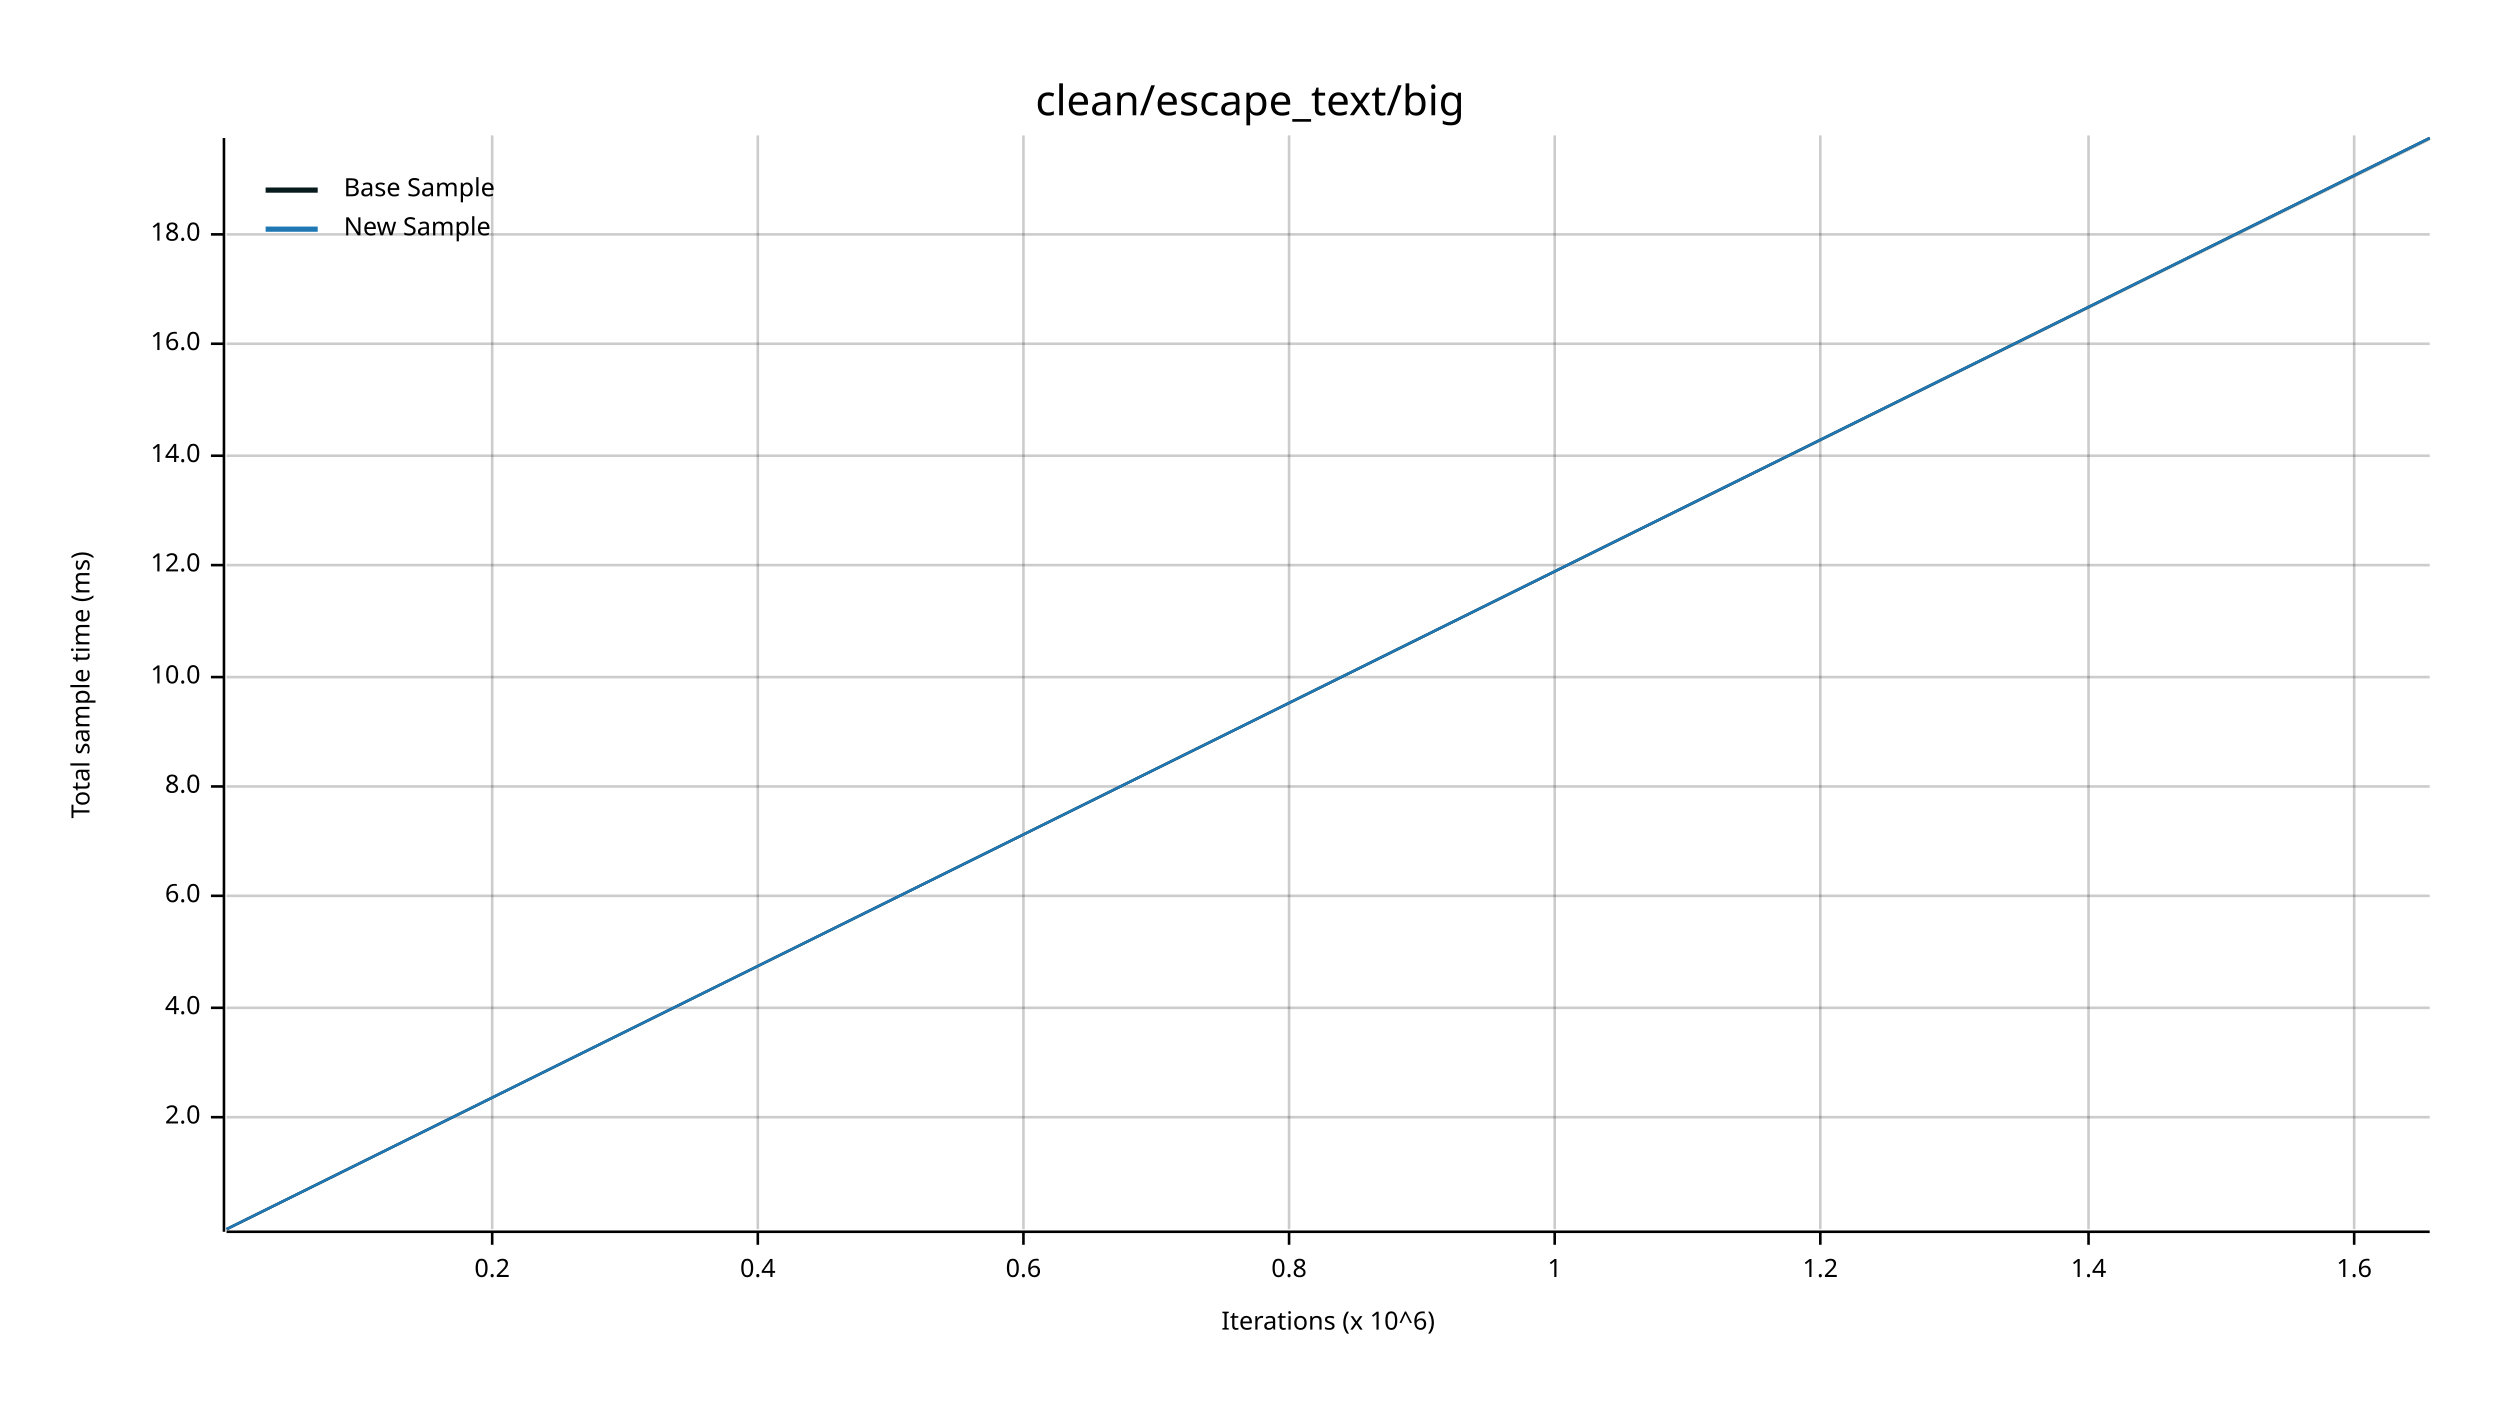
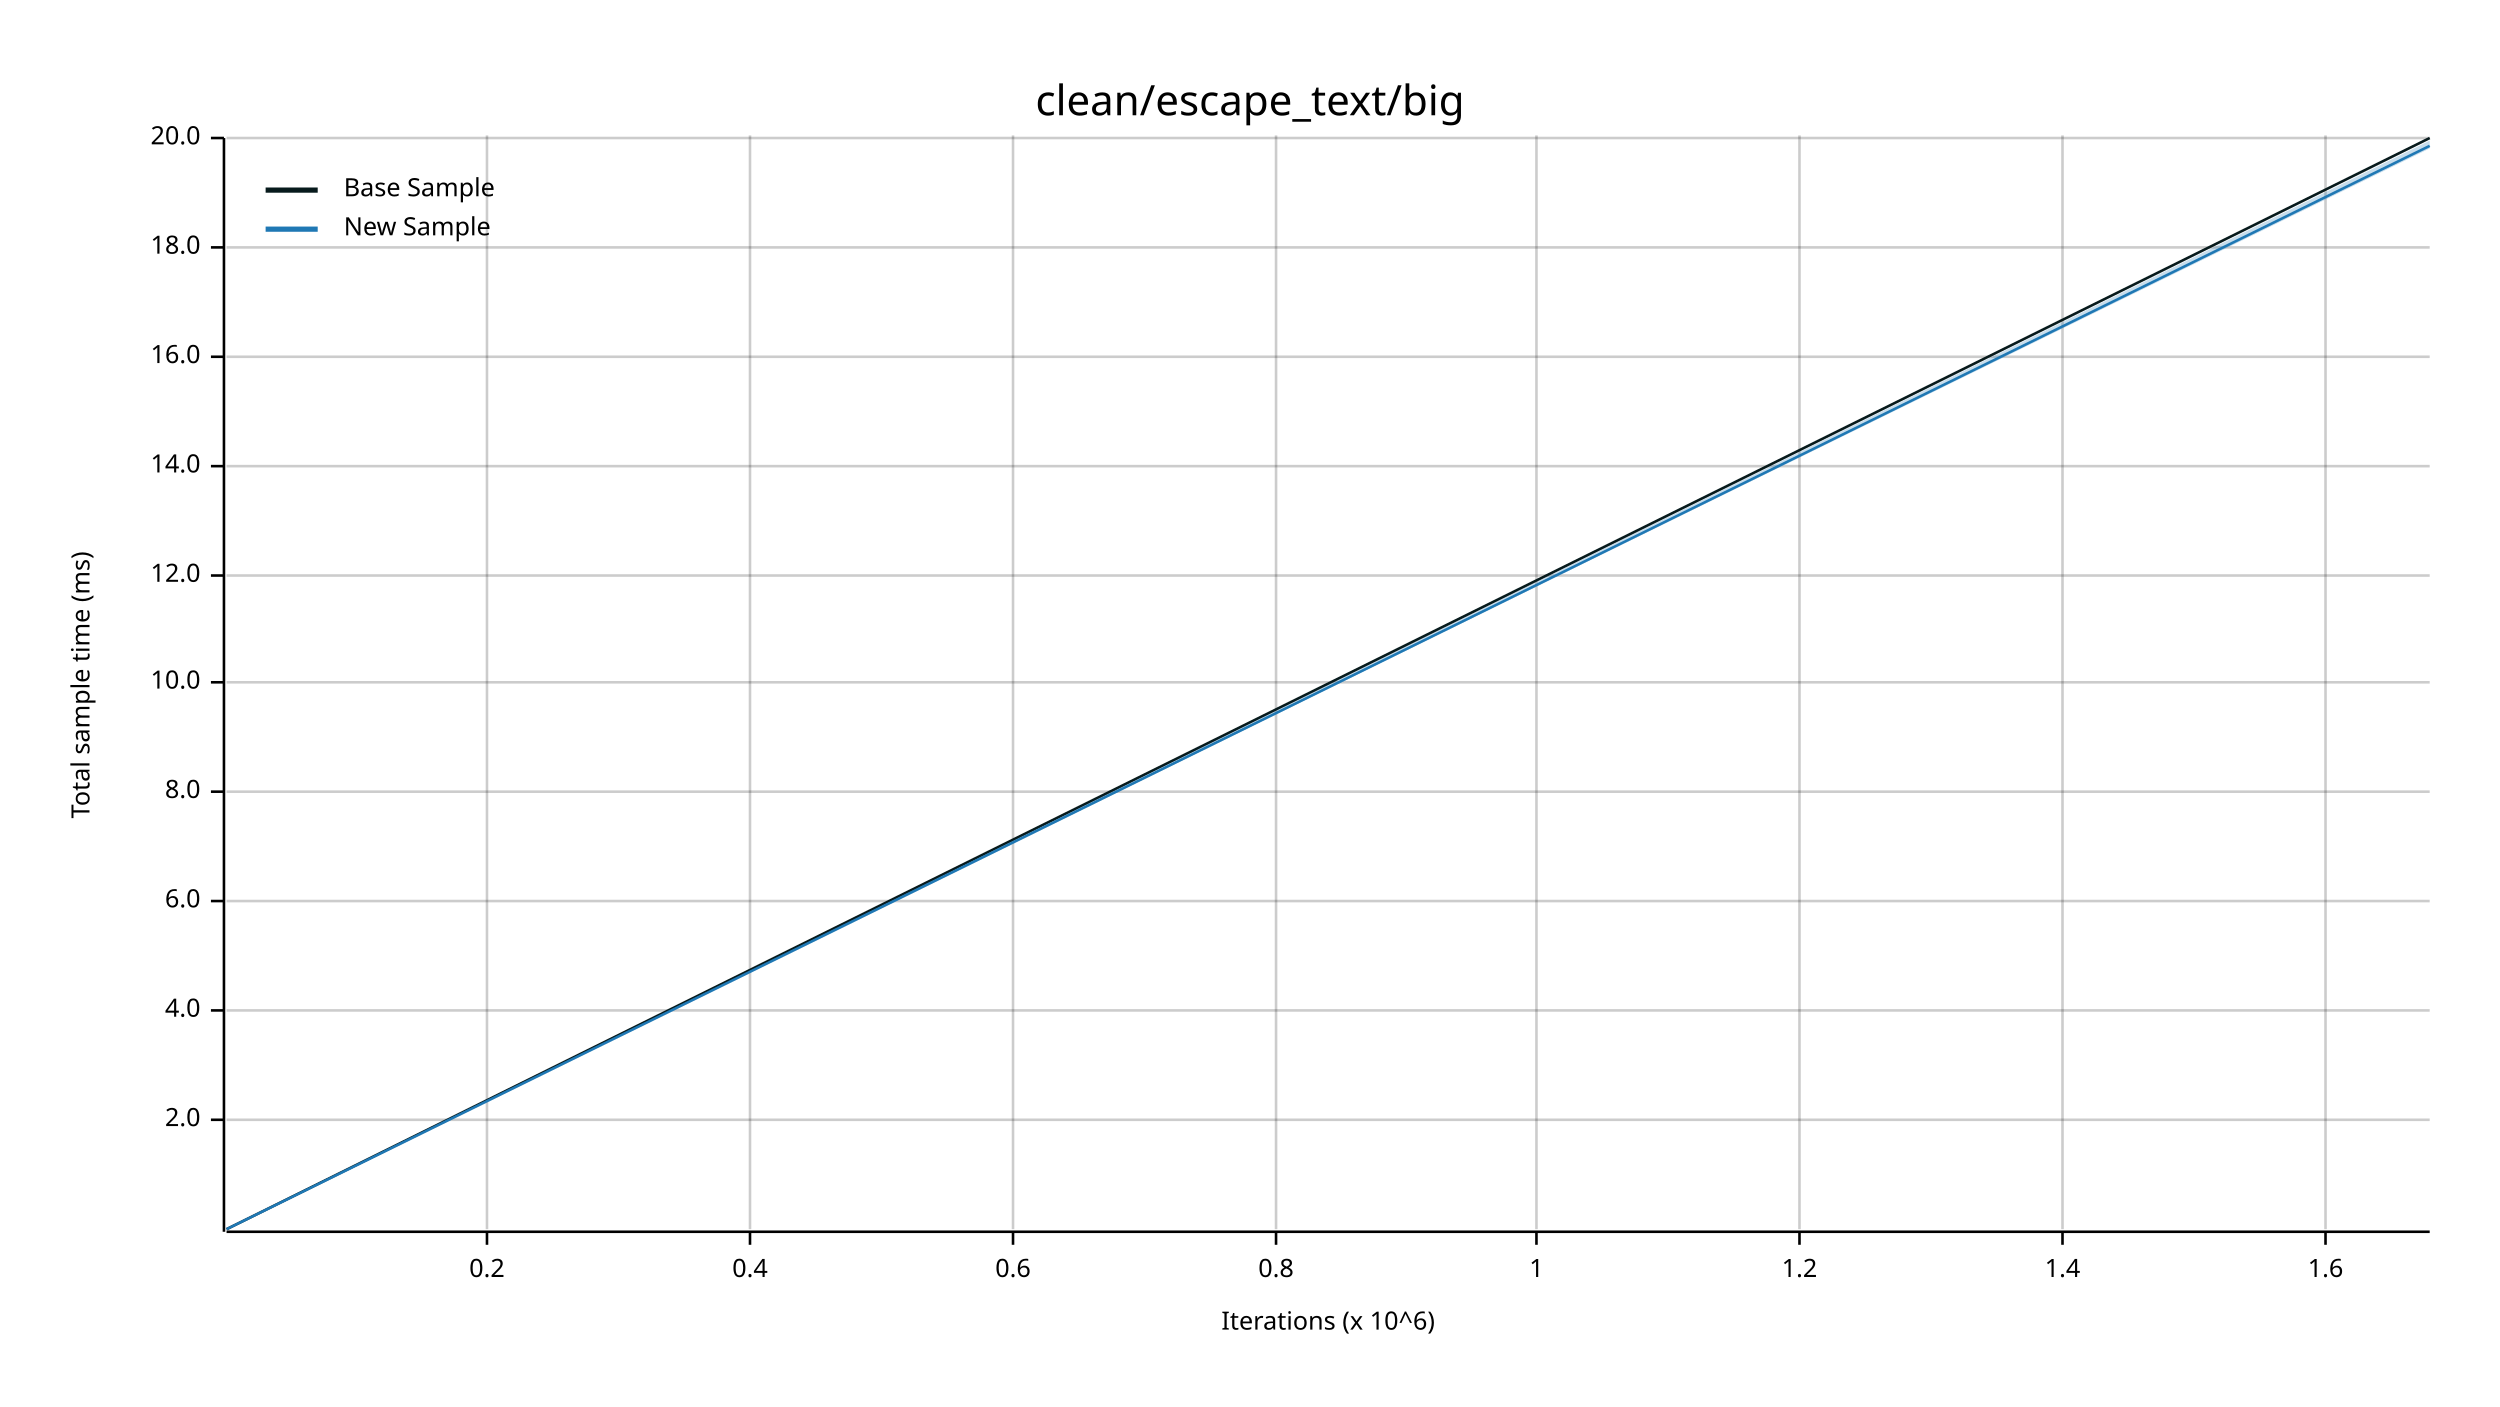
<svg xmlns="http://www.w3.org/2000/svg" width="960" height="540" viewBox="0 0 960 540">
  <text x="480" y="32" dy="0.76em" text-anchor="middle" font-family="sans-serif" font-size="16.129" opacity="1" fill="#000000">
clean/escape_text/big
</text>
  <text x="27" y="263" dy="0.76em" text-anchor="middle" font-family="sans-serif" font-size="9.677" opacity="1" fill="#000000" transform="rotate(270, 27, 263)">
Total sample time (ms)
</text>
  <text x="510" y="513" dy="-0.5ex" text-anchor="middle" font-family="sans-serif" font-size="9.677" opacity="1" fill="#000000">
Iterations (x 10^6)
</text>
-   <line opacity="0.2" stroke="#000000" stroke-width="1" x1="189" y1="472" x2="189" y2="52" />
-   <line opacity="0.2" stroke="#000000" stroke-width="1" x1="291" y1="472" x2="291" y2="52" />
-   <line opacity="0.2" stroke="#000000" stroke-width="1" x1="393" y1="472" x2="393" y2="52" />
-   <line opacity="0.2" stroke="#000000" stroke-width="1" x1="495" y1="472" x2="495" y2="52" />
-   <line opacity="0.2" stroke="#000000" stroke-width="1" x1="597" y1="472" x2="597" y2="52" />
-   <line opacity="0.2" stroke="#000000" stroke-width="1" x1="699" y1="472" x2="699" y2="52" />
-   <line opacity="0.2" stroke="#000000" stroke-width="1" x1="802" y1="472" x2="802" y2="52" />
-   <line opacity="0.2" stroke="#000000" stroke-width="1" x1="904" y1="472" x2="904" y2="52" />
-   <line opacity="0.2" stroke="#000000" stroke-width="1" x1="87" y1="429" x2="933" y2="429" />
-   <line opacity="0.2" stroke="#000000" stroke-width="1" x1="87" y1="387" x2="933" y2="387" />
-   <line opacity="0.2" stroke="#000000" stroke-width="1" x1="87" y1="344" x2="933" y2="344" />
-   <line opacity="0.2" stroke="#000000" stroke-width="1" x1="87" y1="302" x2="933" y2="302" />
-   <line opacity="0.2" stroke="#000000" stroke-width="1" x1="87" y1="260" x2="933" y2="260" />
-   <line opacity="0.2" stroke="#000000" stroke-width="1" x1="87" y1="217" x2="933" y2="217" />
-   <line opacity="0.2" stroke="#000000" stroke-width="1" x1="87" y1="175" x2="933" y2="175" />
-   <line opacity="0.2" stroke="#000000" stroke-width="1" x1="87" y1="132" x2="933" y2="132" />
-   <line opacity="0.2" stroke="#000000" stroke-width="1" x1="87" y1="90" x2="933" y2="90" />
+   <line opacity="0.2" stroke="#000000" stroke-width="1" x1="187" y1="472" x2="187" y2="52" />
+   <line opacity="0.2" stroke="#000000" stroke-width="1" x1="288" y1="472" x2="288" y2="52" />
+   <line opacity="0.2" stroke="#000000" stroke-width="1" x1="389" y1="472" x2="389" y2="52" />
+   <line opacity="0.2" stroke="#000000" stroke-width="1" x1="490" y1="472" x2="490" y2="52" />
+   <line opacity="0.2" stroke="#000000" stroke-width="1" x1="590" y1="472" x2="590" y2="52" />
+   <line opacity="0.2" stroke="#000000" stroke-width="1" x1="691" y1="472" x2="691" y2="52" />
+   <line opacity="0.2" stroke="#000000" stroke-width="1" x1="792" y1="472" x2="792" y2="52" />
+   <line opacity="0.2" stroke="#000000" stroke-width="1" x1="893" y1="472" x2="893" y2="52" />
+   <line opacity="0.2" stroke="#000000" stroke-width="1" x1="87" y1="430" x2="933" y2="430" />
+   <line opacity="0.2" stroke="#000000" stroke-width="1" x1="87" y1="388" x2="933" y2="388" />
+   <line opacity="0.2" stroke="#000000" stroke-width="1" x1="87" y1="346" x2="933" y2="346" />
+   <line opacity="0.2" stroke="#000000" stroke-width="1" x1="87" y1="304" x2="933" y2="304" />
+   <line opacity="0.2" stroke="#000000" stroke-width="1" x1="87" y1="262" x2="933" y2="262" />
+   <line opacity="0.2" stroke="#000000" stroke-width="1" x1="87" y1="221" x2="933" y2="221" />
+   <line opacity="0.2" stroke="#000000" stroke-width="1" x1="87" y1="179" x2="933" y2="179" />
+   <line opacity="0.2" stroke="#000000" stroke-width="1" x1="87" y1="137" x2="933" y2="137" />
+   <line opacity="0.2" stroke="#000000" stroke-width="1" x1="87" y1="95" x2="933" y2="95" />
+   <line opacity="0.2" stroke="#000000" stroke-width="1" x1="87" y1="53" x2="933" y2="53" />
  <polyline fill="none" opacity="1" stroke="#000000" stroke-width="1" points="86,53 86,473 " />
-   <text x="77" y="429" dy="0.5ex" text-anchor="end" font-family="sans-serif" font-size="9.677" opacity="1" fill="#000000">
+   <text x="77" y="430" dy="0.5ex" text-anchor="end" font-family="sans-serif" font-size="9.677" opacity="1" fill="#000000">
2.0
</text>
-   <polyline fill="none" opacity="1" stroke="#000000" stroke-width="1" points="81,429 86,429 " />
-   <text x="77" y="387" dy="0.5ex" text-anchor="end" font-family="sans-serif" font-size="9.677" opacity="1" fill="#000000">
+   <polyline fill="none" opacity="1" stroke="#000000" stroke-width="1" points="81,430 86,430 " />
+   <text x="77" y="388" dy="0.5ex" text-anchor="end" font-family="sans-serif" font-size="9.677" opacity="1" fill="#000000">
4.0
</text>
-   <polyline fill="none" opacity="1" stroke="#000000" stroke-width="1" points="81,387 86,387 " />
-   <text x="77" y="344" dy="0.5ex" text-anchor="end" font-family="sans-serif" font-size="9.677" opacity="1" fill="#000000">
+   <polyline fill="none" opacity="1" stroke="#000000" stroke-width="1" points="81,388 86,388 " />
+   <text x="77" y="346" dy="0.5ex" text-anchor="end" font-family="sans-serif" font-size="9.677" opacity="1" fill="#000000">
6.0
</text>
-   <polyline fill="none" opacity="1" stroke="#000000" stroke-width="1" points="81,344 86,344 " />
-   <text x="77" y="302" dy="0.5ex" text-anchor="end" font-family="sans-serif" font-size="9.677" opacity="1" fill="#000000">
+   <polyline fill="none" opacity="1" stroke="#000000" stroke-width="1" points="81,346 86,346 " />
+   <text x="77" y="304" dy="0.5ex" text-anchor="end" font-family="sans-serif" font-size="9.677" opacity="1" fill="#000000">
8.0
</text>
-   <polyline fill="none" opacity="1" stroke="#000000" stroke-width="1" points="81,302 86,302 " />
-   <text x="77" y="260" dy="0.5ex" text-anchor="end" font-family="sans-serif" font-size="9.677" opacity="1" fill="#000000">
+   <polyline fill="none" opacity="1" stroke="#000000" stroke-width="1" points="81,304 86,304 " />
+   <text x="77" y="262" dy="0.5ex" text-anchor="end" font-family="sans-serif" font-size="9.677" opacity="1" fill="#000000">
10.0
</text>
-   <polyline fill="none" opacity="1" stroke="#000000" stroke-width="1" points="81,260 86,260 " />
-   <text x="77" y="217" dy="0.5ex" text-anchor="end" font-family="sans-serif" font-size="9.677" opacity="1" fill="#000000">
+   <polyline fill="none" opacity="1" stroke="#000000" stroke-width="1" points="81,262 86,262 " />
+   <text x="77" y="221" dy="0.5ex" text-anchor="end" font-family="sans-serif" font-size="9.677" opacity="1" fill="#000000">
12.0
</text>
-   <polyline fill="none" opacity="1" stroke="#000000" stroke-width="1" points="81,217 86,217 " />
-   <text x="77" y="175" dy="0.5ex" text-anchor="end" font-family="sans-serif" font-size="9.677" opacity="1" fill="#000000">
+   <polyline fill="none" opacity="1" stroke="#000000" stroke-width="1" points="81,221 86,221 " />
+   <text x="77" y="179" dy="0.5ex" text-anchor="end" font-family="sans-serif" font-size="9.677" opacity="1" fill="#000000">
14.0
</text>
-   <polyline fill="none" opacity="1" stroke="#000000" stroke-width="1" points="81,175 86,175 " />
-   <text x="77" y="132" dy="0.5ex" text-anchor="end" font-family="sans-serif" font-size="9.677" opacity="1" fill="#000000">
+   <polyline fill="none" opacity="1" stroke="#000000" stroke-width="1" points="81,179 86,179 " />
+   <text x="77" y="137" dy="0.5ex" text-anchor="end" font-family="sans-serif" font-size="9.677" opacity="1" fill="#000000">
16.0
</text>
-   <polyline fill="none" opacity="1" stroke="#000000" stroke-width="1" points="81,132 86,132 " />
-   <text x="77" y="90" dy="0.5ex" text-anchor="end" font-family="sans-serif" font-size="9.677" opacity="1" fill="#000000">
+   <polyline fill="none" opacity="1" stroke="#000000" stroke-width="1" points="81,137 86,137 " />
+   <text x="77" y="95" dy="0.5ex" text-anchor="end" font-family="sans-serif" font-size="9.677" opacity="1" fill="#000000">
18.0
</text>
-   <polyline fill="none" opacity="1" stroke="#000000" stroke-width="1" points="81,90 86,90 " />
+   <polyline fill="none" opacity="1" stroke="#000000" stroke-width="1" points="81,95 86,95 " />
+   <text x="77" y="53" dy="0.5ex" text-anchor="end" font-family="sans-serif" font-size="9.677" opacity="1" fill="#000000">
+ 20.0
+ </text>
+   <polyline fill="none" opacity="1" stroke="#000000" stroke-width="1" points="81,53 86,53 " />
  <polyline fill="none" opacity="1" stroke="#000000" stroke-width="1" points="87,473 933,473 " />
-   <text x="189" y="483" dy="0.76em" text-anchor="middle" font-family="sans-serif" font-size="9.677" opacity="1" fill="#000000">
+   <text x="187" y="483" dy="0.76em" text-anchor="middle" font-family="sans-serif" font-size="9.677" opacity="1" fill="#000000">
0.2
</text>
-   <polyline fill="none" opacity="1" stroke="#000000" stroke-width="1" points="189,473 189,478 " />
-   <text x="291" y="483" dy="0.76em" text-anchor="middle" font-family="sans-serif" font-size="9.677" opacity="1" fill="#000000">
+   <polyline fill="none" opacity="1" stroke="#000000" stroke-width="1" points="187,473 187,478 " />
+   <text x="288" y="483" dy="0.76em" text-anchor="middle" font-family="sans-serif" font-size="9.677" opacity="1" fill="#000000">
0.4
</text>
-   <polyline fill="none" opacity="1" stroke="#000000" stroke-width="1" points="291,473 291,478 " />
-   <text x="393" y="483" dy="0.76em" text-anchor="middle" font-family="sans-serif" font-size="9.677" opacity="1" fill="#000000">
+   <polyline fill="none" opacity="1" stroke="#000000" stroke-width="1" points="288,473 288,478 " />
+   <text x="389" y="483" dy="0.76em" text-anchor="middle" font-family="sans-serif" font-size="9.677" opacity="1" fill="#000000">
0.6
</text>
-   <polyline fill="none" opacity="1" stroke="#000000" stroke-width="1" points="393,473 393,478 " />
-   <text x="495" y="483" dy="0.76em" text-anchor="middle" font-family="sans-serif" font-size="9.677" opacity="1" fill="#000000">
+   <polyline fill="none" opacity="1" stroke="#000000" stroke-width="1" points="389,473 389,478 " />
+   <text x="490" y="483" dy="0.76em" text-anchor="middle" font-family="sans-serif" font-size="9.677" opacity="1" fill="#000000">
0.8
</text>
-   <polyline fill="none" opacity="1" stroke="#000000" stroke-width="1" points="495,473 495,478 " />
-   <text x="597" y="483" dy="0.76em" text-anchor="middle" font-family="sans-serif" font-size="9.677" opacity="1" fill="#000000">
+   <polyline fill="none" opacity="1" stroke="#000000" stroke-width="1" points="490,473 490,478 " />
+   <text x="590" y="483" dy="0.76em" text-anchor="middle" font-family="sans-serif" font-size="9.677" opacity="1" fill="#000000">
1
</text>
-   <polyline fill="none" opacity="1" stroke="#000000" stroke-width="1" points="597,473 597,478 " />
-   <text x="699" y="483" dy="0.76em" text-anchor="middle" font-family="sans-serif" font-size="9.677" opacity="1" fill="#000000">
+   <polyline fill="none" opacity="1" stroke="#000000" stroke-width="1" points="590,473 590,478 " />
+   <text x="691" y="483" dy="0.76em" text-anchor="middle" font-family="sans-serif" font-size="9.677" opacity="1" fill="#000000">
1.2
</text>
-   <polyline fill="none" opacity="1" stroke="#000000" stroke-width="1" points="699,473 699,478 " />
-   <text x="802" y="483" dy="0.76em" text-anchor="middle" font-family="sans-serif" font-size="9.677" opacity="1" fill="#000000">
+   <polyline fill="none" opacity="1" stroke="#000000" stroke-width="1" points="691,473 691,478 " />
+   <text x="792" y="483" dy="0.76em" text-anchor="middle" font-family="sans-serif" font-size="9.677" opacity="1" fill="#000000">
1.4
</text>
-   <polyline fill="none" opacity="1" stroke="#000000" stroke-width="1" points="802,473 802,478 " />
-   <text x="904" y="483" dy="0.76em" text-anchor="middle" font-family="sans-serif" font-size="9.677" opacity="1" fill="#000000">
+   <polyline fill="none" opacity="1" stroke="#000000" stroke-width="1" points="792,473 792,478 " />
+   <text x="893" y="483" dy="0.76em" text-anchor="middle" font-family="sans-serif" font-size="9.677" opacity="1" fill="#000000">
1.6
</text>
-   <polyline fill="none" opacity="1" stroke="#000000" stroke-width="1" points="904,473 904,478 " />
+   <polyline fill="none" opacity="1" stroke="#000000" stroke-width="1" points="893,473 893,478 " />
  <polyline fill="none" opacity="1" stroke="#071A1C" stroke-width="1" points="87,472 933,53 " />
-   <polygon opacity="0.25" fill="#071A1C" points="87,472 933,54 933,53 " />
-   <polyline fill="none" opacity="1" stroke="#1F78B4" stroke-width="1" points="87,472 933,53 " />
-   <polygon opacity="0.25" fill="#1F78B4" points="87,472 933,53 933,53 " />
+   <polygon opacity="0.25" fill="#071A1C" points="87,472 933,53 933,53 " />
+   <polyline fill="none" opacity="1" stroke="#1F78B4" stroke-width="1" points="87,472 933,56 " />
+   <polygon opacity="0.25" fill="#1F78B4" points="87,472 933,57 933,54 " />
  <text x="132" y="68" dy="0.76em" text-anchor="start" font-family="sans-serif" font-size="9.677" opacity="1" fill="#000000">
Base Sample
</text>
  <text x="132" y="83" dy="0.76em" text-anchor="start" font-family="sans-serif" font-size="9.677" opacity="1" fill="#000000">
New Sample
</text>
  <polyline fill="none" opacity="1" stroke="#071A1C" stroke-width="2" points="102,73 122,73 " />
  <polyline fill="none" opacity="1" stroke="#1F78B4" stroke-width="2" points="102,88 122,88 " />
</svg>
